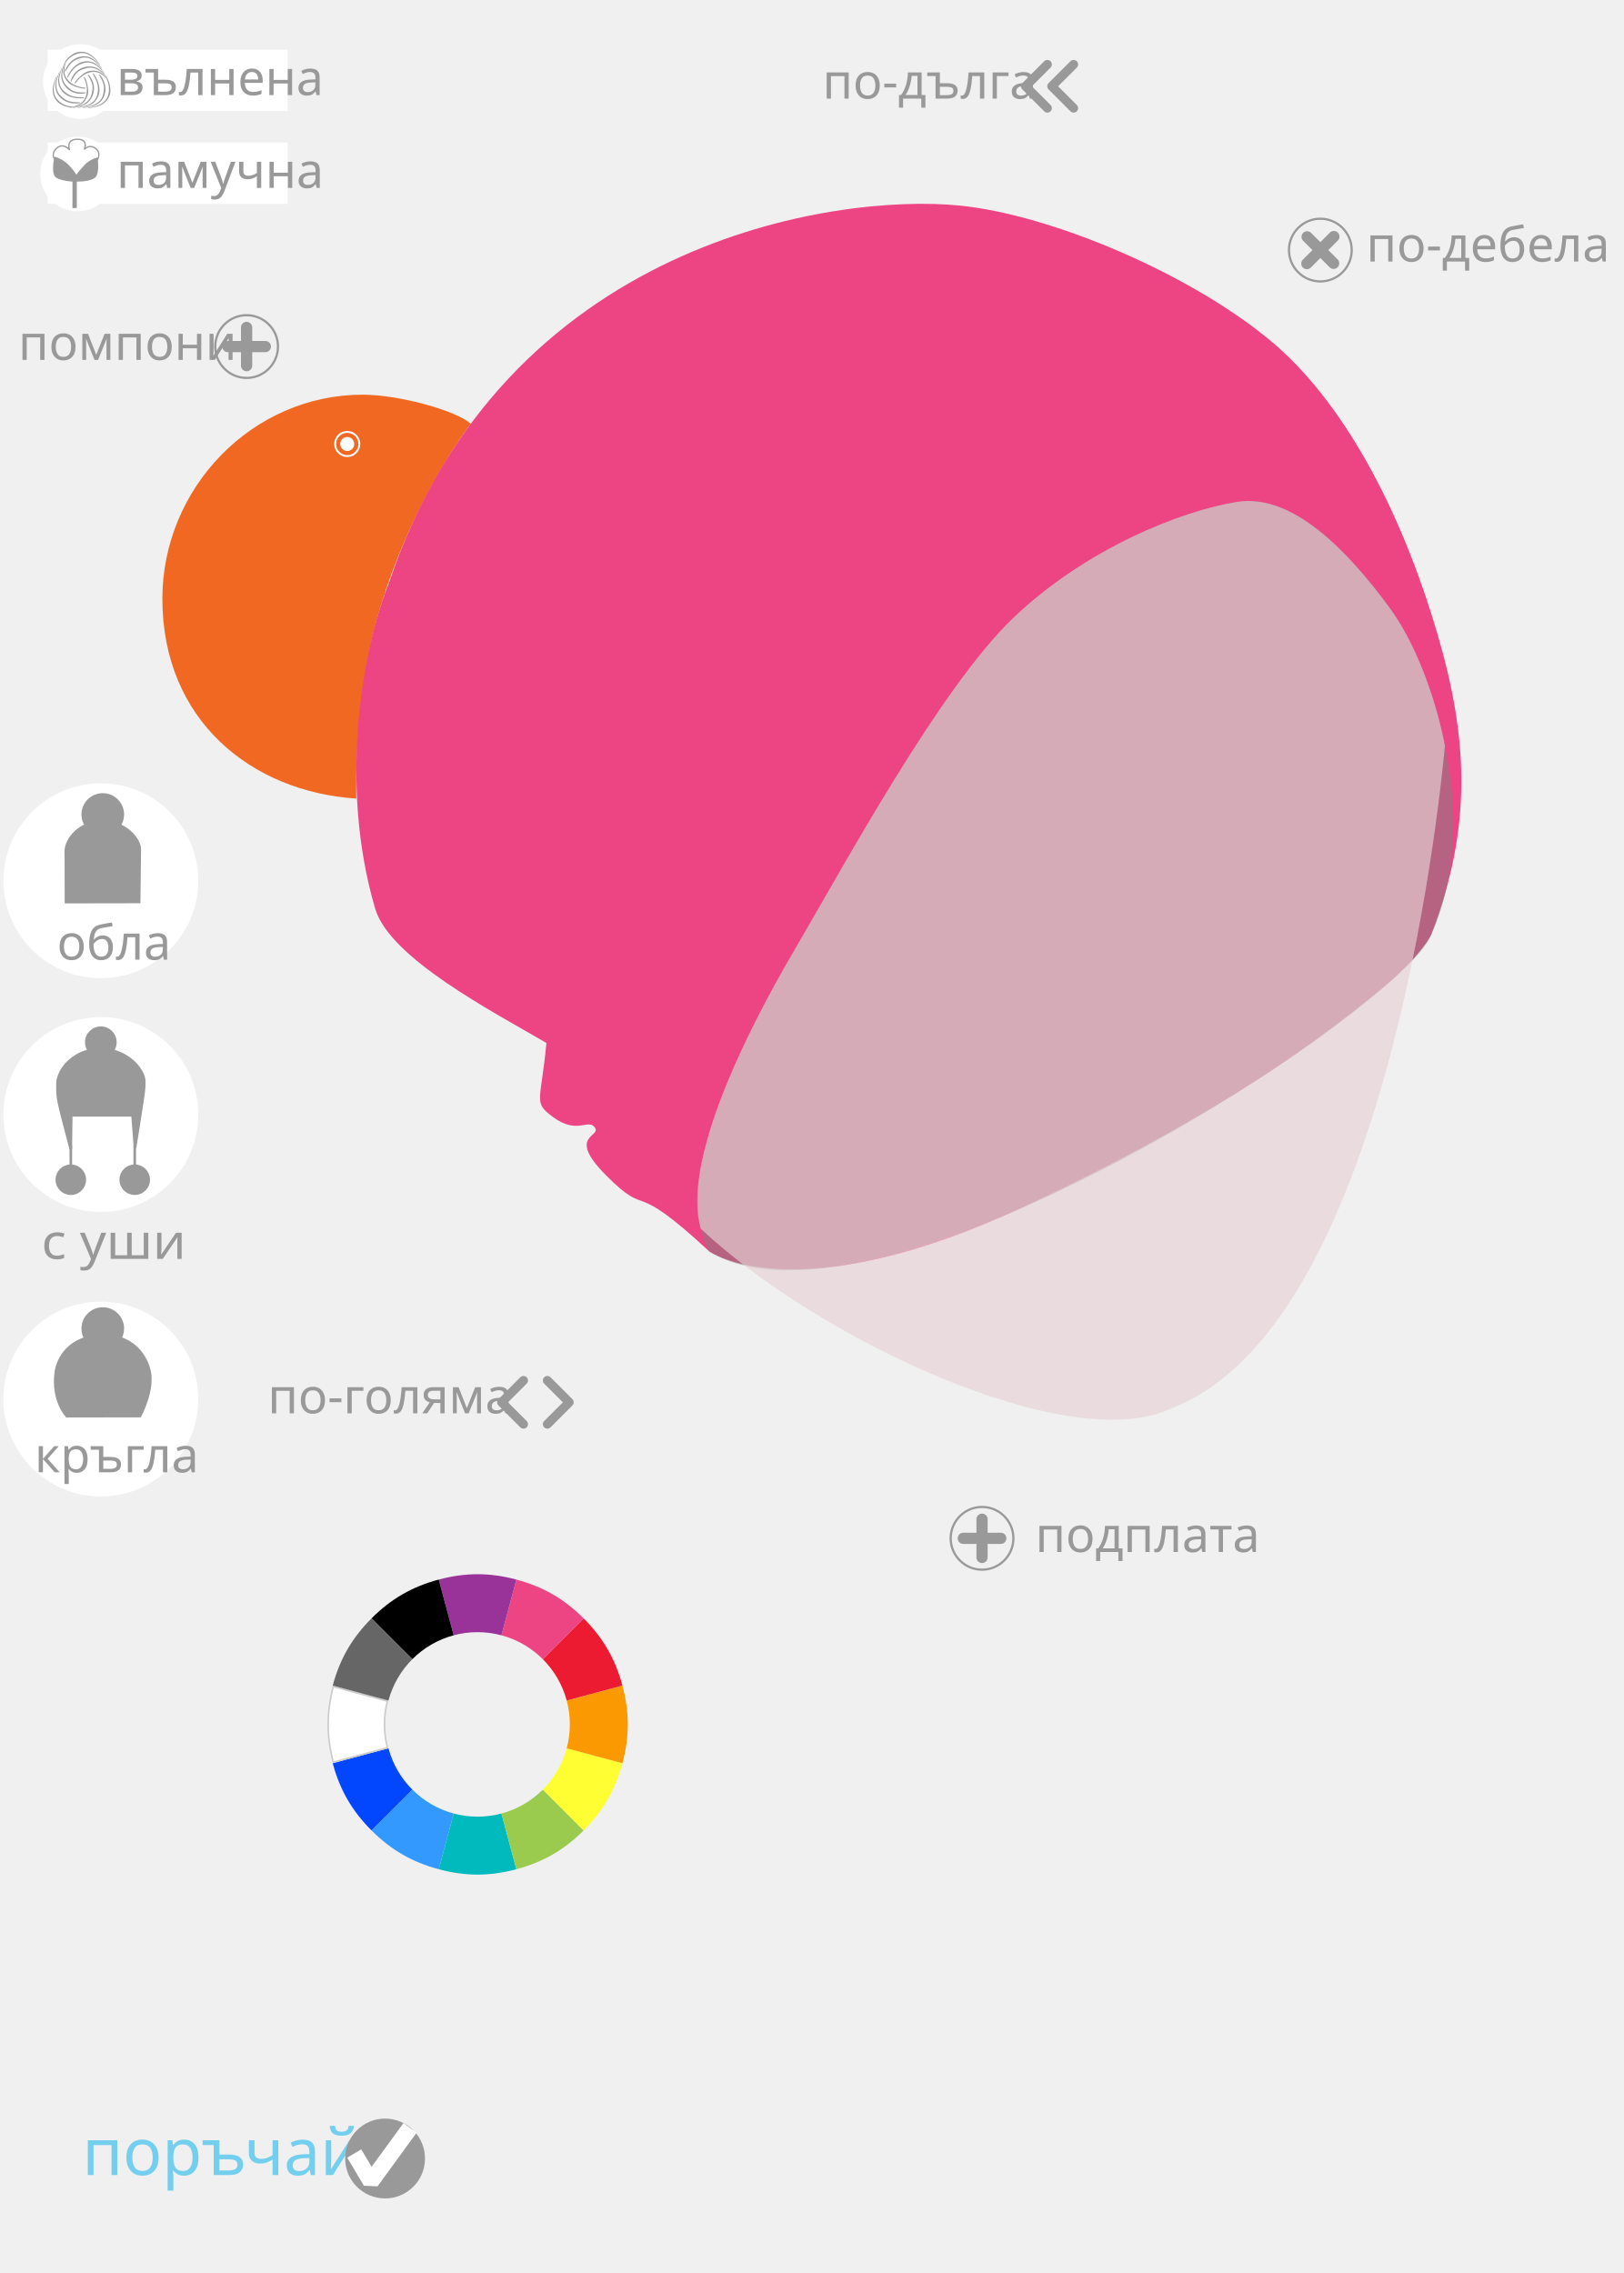
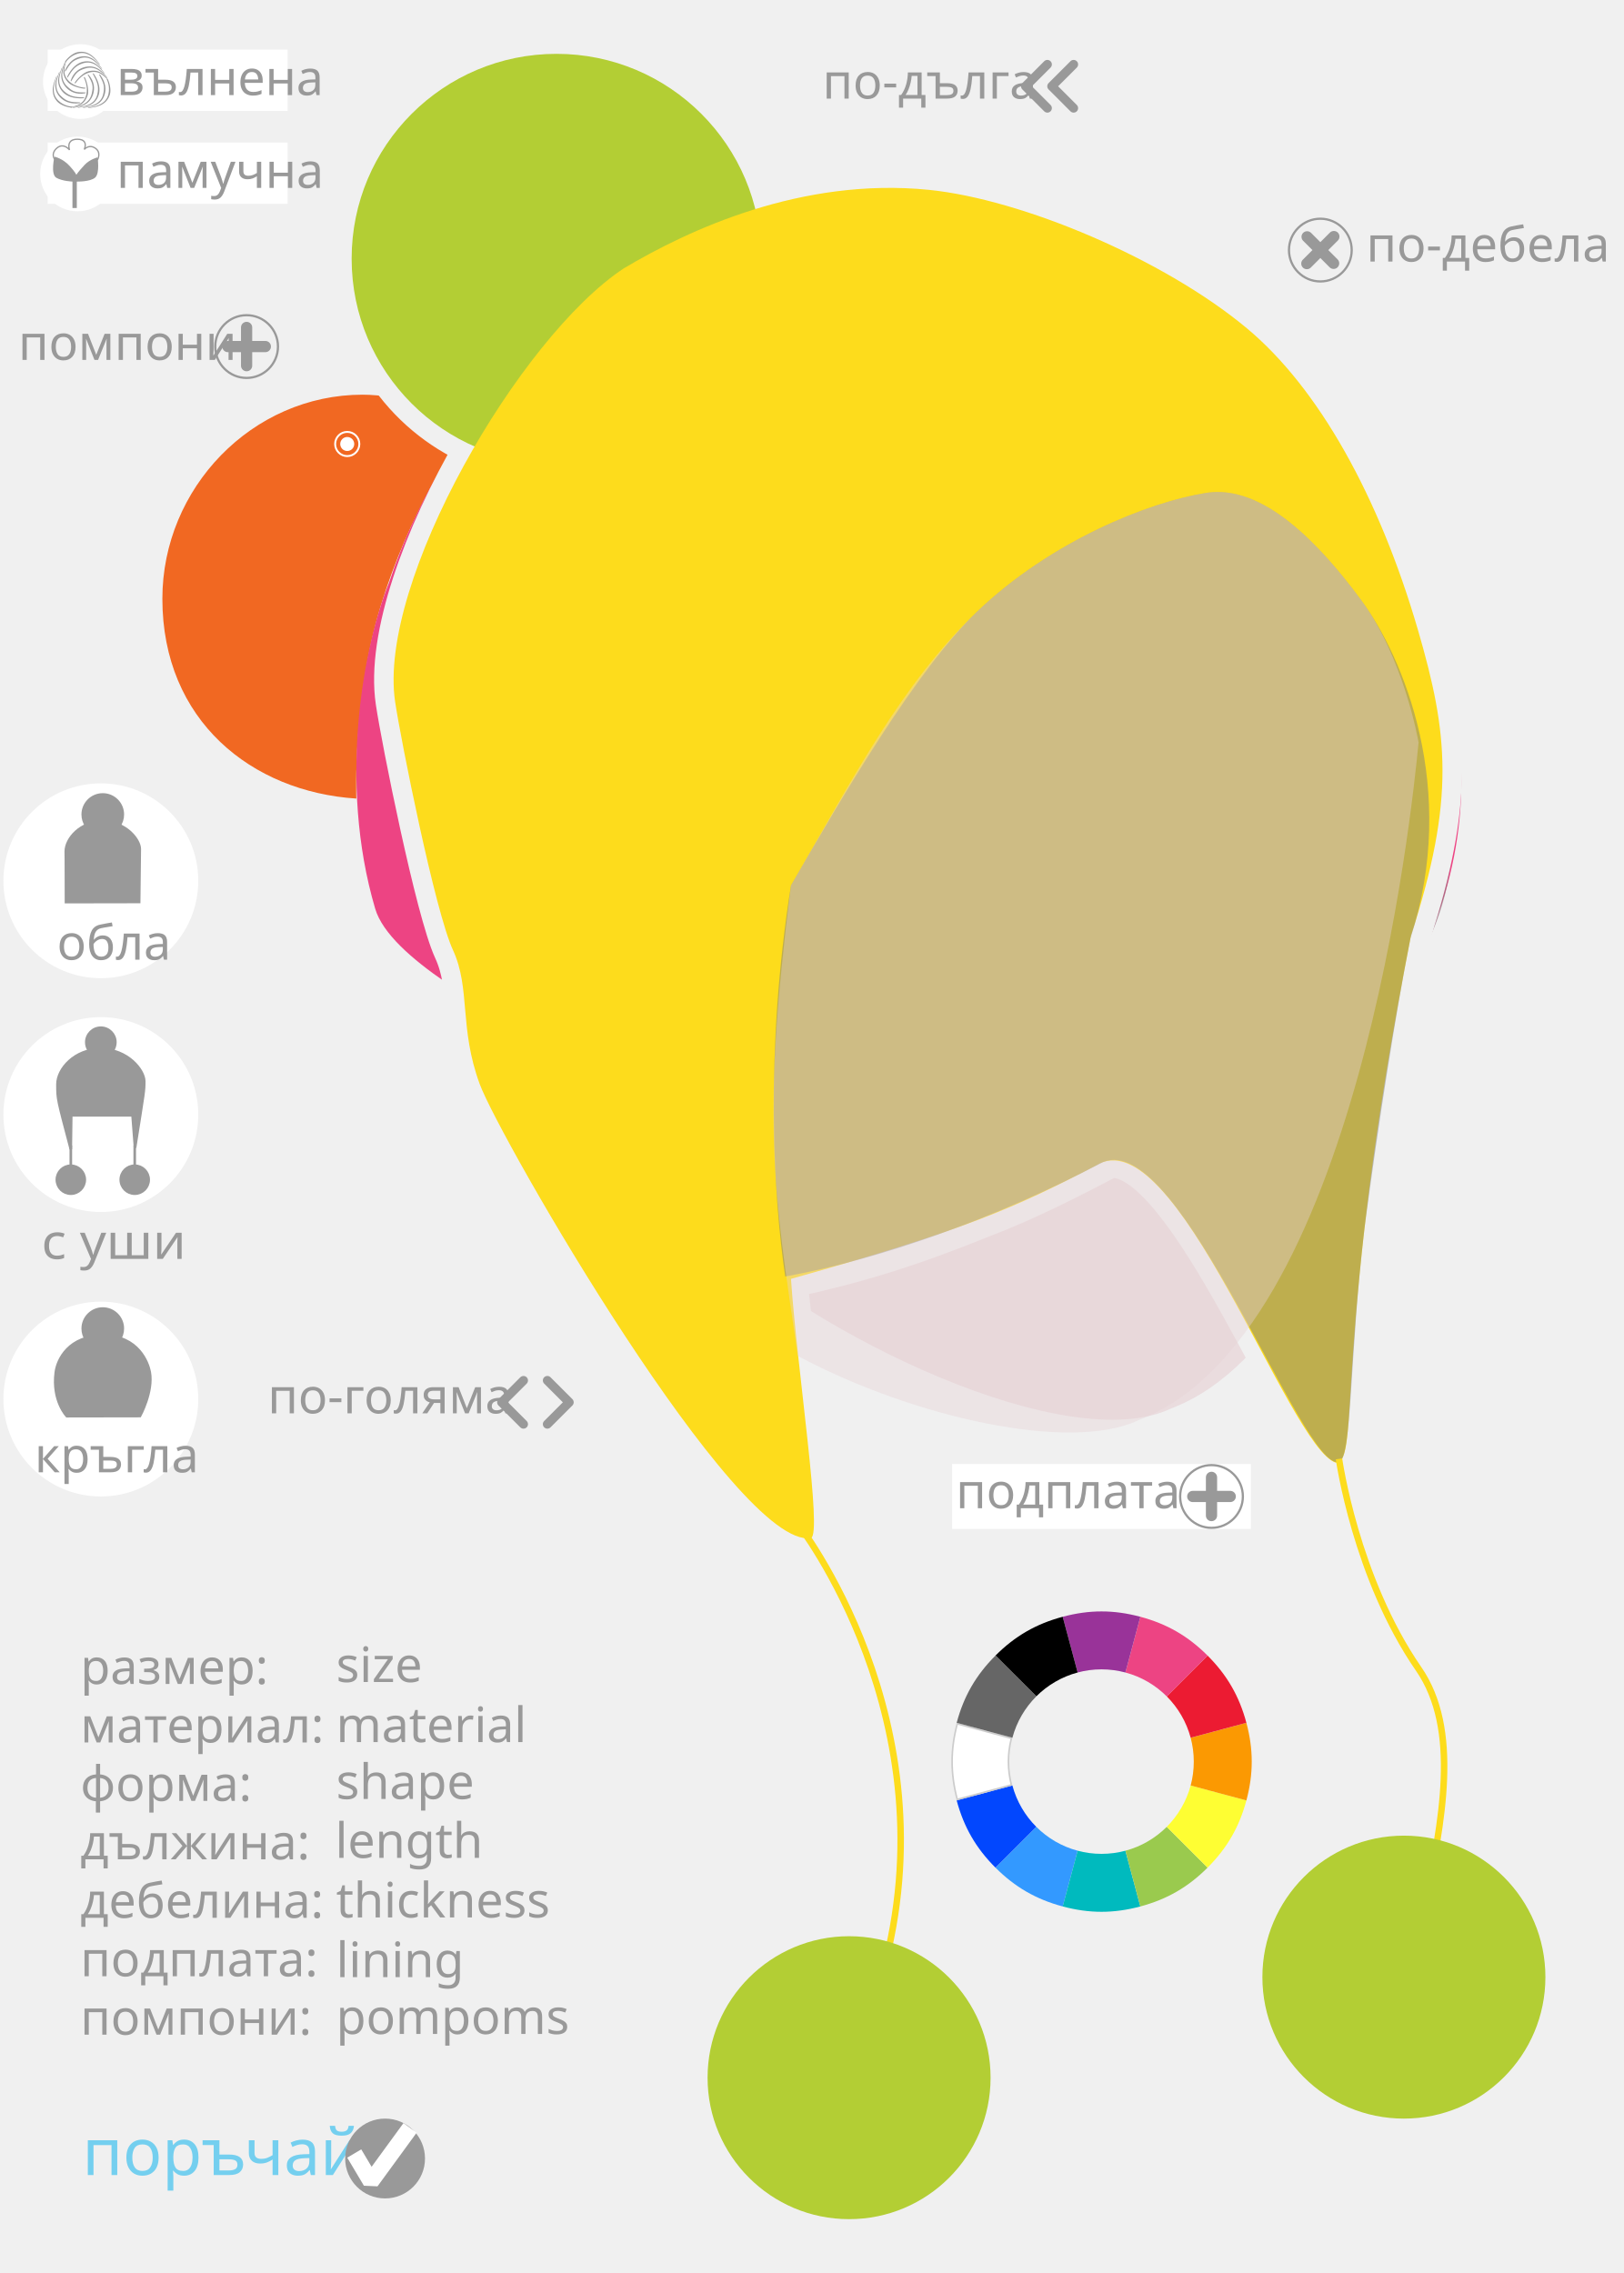
<svg xmlns="http://www.w3.org/2000/svg" version="1.1" id="hat-painter" x="0px" y="0px" width="500px" height="700px" viewBox="0 0 500 700" enable-background="new 0 0 500 700" xml:space="preserve">
  <g id="layer-hats">
    <g id="hat-svg-oval">
      <path id="svg-oval-thickness" fill="none" stroke="#F0F0F0" stroke-width="12" stroke-miterlimit="10" enable-background="new    " d="    M109.735,245.931c0.557,11.107,2.476,22.647,5.798,33.909c4.493,15.235,36.048,31.616,52.729,41.352    c-1.706,18.284-4.204,18.216,1.999,22.79c7.368,5.434,10.621,0.648,12.722,3.016c2.898,3.266-9.07,2.248,3.704,15.021    c13.849,13.852,6.573,0.022,31.723,23.377c0,0,3.191,2.276,10.261,3.902c34.165,7.868,81.871-14.992,110.165-28.465    c36.071-17.644,67.666-39.667,96.168-65.36c4.403-4.833,5.715-7.638,5.715-7.638c12.834-33.431,11.223-60.682,2.078-92.071    c-11.646-39.995-29.828-72.718-51.492-90.78c-25.063-20.889-67.698-38.859-95.764-41.678    c-32.263-3.238-105.486,1.183-150.28,66.792c-0.036-0.033-0.355,0.348-0.393,0.315c-4.522-3.968-21.905-8.868-33.192-8.868    c-34.063,0-61.674,28.778-61.674,62.84C50,221.96,77.556,243.852,109.735,245.931z" />
      <path fill="#F16822" d="M109.735,245.931C77.556,243.852,50,221.96,50,184.387c0-34.062,27.611-62.84,61.674-62.84    c11.381,0,28.961,4.982,33.303,8.967c-5.191,6.803-19.033,27.617-27.767,56.155C108.568,214.908,109.735,245.931,109.735,245.931z    " />
      <path fill="#ED4483" d="M218.408,385.396c-25.149-23.354-17.874-9.525-31.723-23.377c-12.774-12.773-0.806-11.755-3.704-15.021    c-2.101-2.368-5.354,2.418-12.722-3.016c-6.203-4.574-3.705-4.506-1.999-22.79c-16.681-9.736-48.235-26.117-52.729-41.352    c-11.592-39.289-3.494-81.361,4.232-100.303c35.338-105.292,137.36-120.085,175.774-116.23    c28.065,2.819,70.7,20.789,95.764,41.678c21.664,18.062,39.846,50.785,51.492,90.78c9.145,31.389,10.756,58.64-2.078,92.071    c0,0-3.142,6.739-16.109,17.343c-16.746,13.685-46.375,36.873-108.813,66.219C245.249,404.555,218.408,385.396,218.408,385.396z" />
      <path opacity="0.5" fill="#808080" enable-background="new    " d="M218.408,385.396c-12.059-20.414,10.779-66.472,26.048-92.521    c15.271-26.047,44.911-80.84,67.365-102.397c22.457-21.558,52.099-33.234,69.162-35.93c17.066-2.694,34.135,15.271,46.711,32.337    c12.574,17.065,29.438,64.478,13.021,100.947C432.74,310.008,270.096,417.102,218.408,385.396z" />
      <path opacity="0.66" fill="#E6D1D5" enable-background="new    " d="M360.639,433.746    c-31.717,15.103-109.229-21.805-144.861-55.359c-5.843-20.373,13.413-59.46,28.682-85.509    c15.271-26.047,44.911-80.84,67.365-102.397c22.457-21.558,52.099-33.234,69.162-35.93c17.066-2.694,34.135,15.271,46.711,32.337    c12.574,17.065,17.066,41.674,17.24,42.843C442.936,250.679,426.334,408.83,360.639,433.746z" />
    </g>
-     <g id="hat-svg-ears" display="none">
-       <path id="svg-ears-thickness" display="inline" fill="none" stroke="#F0F0F0" stroke-width="12" stroke-miterlimit="10" d="    M413.906,458.168c0,0,2.483,15.428,9.344,31.77c3.537,8.427,8.625,17.063,13.438,24.625c4.805,7.55,5.431,11.95,6.875,18.813    c1.5,7.125,0,27.5-1.563,33c-3.5-0.75-6.188-1.064-9.696-1.064c-24.064,0-43.575,19.512-43.575,43.574    c0,24.064,19.511,43.566,43.575,43.566c24.06,0,43.573-19.502,43.573-43.566c0-20.512-14.18-37.704-33.266-42.336    c3.196-19.882,3.709-38.858-5.787-52.607c-13.502-19.555-19.963-43.198-22.715-55.773c-0.849-3.876-1.448-6.701-1.66-8.027    c-0.044,0.019-0.085,0.053-0.131,0.063c-0.005,0.002-0.011,0.001-0.016,0.003c-0.275,0.155-0.576,0.243-0.91,0.258    c-11.226-3.298-45.893-96.631-69.893-93.631c-12.667,6.666-25.963,13.382-39.102,18.365c-22.128,8.942-38.231,13.968-59.834,18.65    c2.854,26.36,9.851,78.915,7.158,79.813c-0.28,0.047-0.574,0.058-0.869,0.065c9.905,14.803,37.983,63.568,25.217,124.414    c17.909,5.408,30.956,22.029,30.956,41.709c0,24.063-19.51,43.566-43.57,43.566c-24.065,0-43.572-19.504-43.572-43.566    c0-24.065,19.507-43.569,43.572-43.569c2.833,0,7.668,0.343,12.355,1.78c4.063-23,3.918-46.428-0.892-66.138    c-3.813-15.625-10.737-36.816-24.754-58.179c-1.076-0.168-1.25-0.204-1.792-0.347c-25.845-7.075-92.806-123.667-98.641-139.506    c-6.431-17.453-2.756-29.397-8.268-41.342c-5.512-11.946-16.047-64.641-17.798-76.452c-2.951-19.885,8.382-50.902,24.485-78.608    c-22.289-9.732-37.873-31.956-37.873-57.828c0-34.839,28.245-63.081,63.089-63.081c29.571,0,54.383,20.356,61.208,47.82    c15.904-4.91,34.132-7.875,53.422-5.939c28.703,2.883,72.314,21.262,97.943,42.628c22.162,18.474,40.752,51.942,52.671,92.851    c9.008,30.937,11.371,50.565-0.705,89.659c-0.489,1.783-1.008,3.573-1.593,5.374c-0.02,0.1-0.04,0.204-0.06,0.303    c-0.274,1.406-0.547,2.808-0.813,4.191c-4.324,22.687-9.306,54.776-13.249,84.593c-0.031,0.26-0.06,0.517-0.09,0.775    c-0.412,3.61-0.785,7.059-1.121,10.352c-2.171,21.967-2.795,40.634-3.945,51.343c-0.362,3.934-0.799,6.581-1.508,8.146    c-0.309,0.782-0.657,1.271-1.054,1.448L413.906,458.168" />
-       <g display="inline">
+     <g id="hat-svg-ears">
+       <path id="svg-ears-thickness" fill="none" stroke="#F0F0F0" stroke-width="12" stroke-miterlimit="10" d="M413.906,458.168    c0,0,2.483,15.428,9.344,31.77c3.537,8.427,8.625,17.063,13.438,24.625c4.805,7.55,5.431,11.95,6.875,18.813    c1.5,7.125,0,27.5-1.563,33c-3.5-0.75-6.188-1.064-9.696-1.064c-24.064,0-43.575,19.512-43.575,43.574    c0,24.064,19.511,43.566,43.575,43.566c24.06,0,43.573-19.502,43.573-43.566c0-20.512-14.18-37.704-33.266-42.336    c3.196-19.882,3.709-38.858-5.787-52.607c-13.502-19.555-19.963-43.198-22.715-55.773c-0.849-3.876-1.448-6.701-1.66-8.027    c-0.044,0.019-0.085,0.053-0.131,0.063c-0.005,0.002-0.011,0.001-0.016,0.003c-0.275,0.155-0.576,0.243-0.91,0.258    c-11.226-3.298-45.893-96.631-69.893-93.631c-12.667,6.666-25.963,13.382-39.102,18.365c-22.128,8.942-38.231,13.968-59.834,18.65    c2.854,26.36,9.851,78.915,7.158,79.813c-0.28,0.047-0.574,0.058-0.869,0.065c9.905,14.803,37.983,63.568,25.217,124.414    c17.909,5.408,30.956,22.029,30.956,41.709c0,24.063-19.51,43.566-43.57,43.566c-24.065,0-43.572-19.504-43.572-43.566    c0-24.065,19.507-43.569,43.572-43.569c2.833,0,7.668,0.343,12.355,1.78c4.063-23,3.918-46.428-0.892-66.138    c-3.813-15.625-10.737-36.816-24.754-58.179c-1.076-0.168-1.25-0.204-1.792-0.347c-25.845-7.075-92.806-123.667-98.641-139.506    c-6.431-17.453-2.756-29.397-8.268-41.342c-5.512-11.946-16.047-64.641-17.798-76.452c-2.951-19.885,8.382-50.902,24.485-78.608    c-22.289-9.732-37.873-31.956-37.873-57.828c0-34.839,28.245-63.081,63.089-63.081c29.571,0,54.383,20.356,61.208,47.82    c15.904-4.91,34.132-7.875,53.422-5.939c28.703,2.883,72.314,21.262,97.943,42.628c22.162,18.474,40.752,51.942,52.671,92.851    c9.008,30.937,11.371,50.565-0.705,89.659c-0.489,1.783-1.008,3.573-1.593,5.374c-0.02,0.1-0.04,0.204-0.06,0.303    c-0.274,1.406-0.547,2.808-0.813,4.191c-4.324,22.687-9.306,54.776-13.249,84.593c-0.031,0.26-0.06,0.517-0.09,0.775    c-0.412,3.61-0.785,7.059-1.121,10.352c-2.171,21.967-2.795,40.634-3.945,51.343c-0.362,3.934-0.799,6.581-1.508,8.146    c-0.309,0.782-0.657,1.271-1.054,1.448L413.906,458.168" />
+       <g>
        <path fill="#B3CE34" d="M234.448,79.663c0,34.838-28.242,63.083-63.078,63.083c-34.844,0-63.089-28.245-63.089-63.083     c0-34.839,28.245-63.081,63.089-63.081C206.203,16.582,234.448,44.824,234.448,79.663z" />
        <path fill="#FDDC1C" d="M434.484,288.111c13.678-42.145,11.479-62.063,2.131-94.169c-11.919-40.909-30.509-74.377-52.671-92.851     C358.315,79.725,314.703,61.346,286,58.463c-39.292-3.943-74.204,12.427-93.964,24.212     c-32.121,21.247-75.846,96.515-70.368,133.424c1.751,11.811,12.286,64.506,17.798,76.452c5.512,11.945,1.837,23.889,8.268,41.342     c6.108,16.58,79.194,143.563,101.989,139.77c3.563-1.189-4.183-51.156-6.158-79.813c53.92-15.158,69.161-21.969,93.908-34.922     c24.635-15.301,59.292,86.97,73.92,91.537C419.159,450.127,410.055,412.748,434.484,288.111z" />
        <path opacity="0.5" fill="#808080" enable-background="new    " d="M420.196,378.063c-4.698,39.312-3.831,71.224-7.877,72.142     c-10.939,3.565-48.742-102.467-72.661-92.313c-33.874,17.75-68.978,29.986-97.87,35.23c-3.617-24.639-6.343-69.391,1.776-120.439     c16.484-28.678,38.771-66.534,57.113-84.143c22.969-22.049,53.284-33.994,70.737-36.75c17.454-2.755,34.913,15.62,47.774,33.074     c12.859,17.457,30.099,58.002,15.128,104.112C429.803,311.781,424.407,346.219,420.196,378.063z" />
        <path opacity="0.4" fill="#E6D1D5" enable-background="new    " d="M350.606,437.35c-20.91,9.961-69.122-0.676-104.938-19.76     c-7.598-51.877-11.217-72.236-2.104-144.91c19.243-33.307,34.146-62.096,57.113-84.143c22.969-22.049,53.284-33.994,70.736-36.75     c17.455-2.755,34.914,15.62,47.775,33.074c12.859,17.457,17.457,42.625,17.633,43.824     C434.778,250.107,417.797,411.863,350.606,437.35z" />
        <path fill="none" stroke="#FDDC1C" stroke-width="2" d="M245.56,469.086c0,0,47.771,60.689,26.19,138.643" />
        <path fill="none" stroke="#FDDC1C" stroke-width="2" d="M412.319,449.283c0,0,5.107,36.563,24.506,64.658     c12.876,18.643,7.357,46.896,1.686,73.987" />
        <path fill="#B3CE34" d="M475.877,608.885c0,24.064-19.514,43.566-43.573,43.566c-24.064,0-43.575-19.502-43.575-43.566     c0-24.063,19.511-43.574,43.575-43.574C456.365,565.311,475.877,584.82,475.877,608.885z" />
        <path fill="#B3CE34" d="M305.028,639.852c0,24.063-19.51,43.566-43.57,43.566c-24.065,0-43.572-19.504-43.572-43.566     c0-24.065,19.507-43.569,43.572-43.569C285.518,596.279,305.028,615.783,305.028,639.852z" />
      </g>
    </g>
    <g id="hat-svg-round" display="none">
      <path id="svg-round-thickness" display="inline" opacity="0.6" fill="none" stroke="#F0F0F0" stroke-width="12" stroke-miterlimit="10" enable-background="new    " d="    M443.345,198.725C421.859,92.613,325.759,67.717,298.481,64.978c-31-3.113-65.123,3.801-86.566,12.647    c-9.477-20.624-30.3-34.952-54.483-34.952c-33.106,0-59.944,26.838-59.944,59.944c0,24.361,14.541,45.313,35.41,54.69    c-20.45,39.31-19.624,77.362-18.106,111.845c1.862,42.389,36.525,67.513,105.876,118.035c0,0,3.101,2.213,9.972,3.793    c31.862,7.853,79.699-15.385,107.196-28.48c30.701-16.094,65-35.333,93.348-62.72c4.267-4.685,5.55-7.412,5.549-7.412    C449.203,259.875,449.651,229.87,443.345,198.725z" />
      <circle display="inline" fill="#B5CF05" cx="157.431" cy="102.618" r="59.944" />
      <path display="inline" fill="#0A8FE8" d="M421.074,309.218c-16.273,13.307-45.072,35.843-105.762,64.367    c-68.56,32.226-94.646,13.603-94.646,13.603c-69.351-50.521-104.014-75.646-105.876-118.035    c-2.46-55.882-3.13-121.137,85.686-185.931c18.781-11.2,60.667-21.993,98.005-18.244c27.278,2.739,123.378,27.635,144.864,133.747    c6.306,31.145,5.858,61.15-6.614,93.643C436.732,292.368,433.682,298.916,421.074,309.218z" />
      <path display="inline" opacity="0.5" fill="#808080" enable-background="new    " d="M220.666,387.188    c-11.72-19.84,10.479-64.604,25.315-89.917c14.843-25.318,43.649-78.573,65.479-99.525c21.822-20.951,50.632-32.3,67.22-34.918    c16.588-2.619,33.175,14.839,45.396,31.426c12.226,16.587,28.61,62.67,12.655,98.117    C428.981,313.914,270.904,418.004,220.666,387.188z" />
      <path display="inline" opacity="0.4" fill="#E5D1D6" enable-background="new    " d="M358.902,434.184    c-30.824,14.68-106.164-21.195-140.792-53.809c-5.68-19.801,13.036-57.792,27.875-83.106    c14.843-25.318,43.649-78.573,65.479-99.525c21.822-20.951,50.632-32.3,67.22-34.918c16.588-2.619,33.175,14.839,45.396,31.426    c12.226,16.587,16.588,40.507,16.76,41.645C438.89,256.253,422.754,409.964,358.902,434.184z" />
    </g>
+   </g>
+   <g id="layer-result">
+     <text transform="matrix(1 0 0 1 24.7454 518.6055)" enable-background="new    ">
+       <tspan x="0" y="0" fill="#999999" font-family="'HelenBg-Light'" font-size="15">размер:</tspan>
+       <tspan x="0" y="18" fill="#999999" font-family="'HelenBg-Light'" font-size="15">материал:</tspan>
+       <tspan x="0" y="36" fill="#999999" font-family="'HelenBg-Light'" font-size="15">форма:</tspan>
+       <tspan x="0" y="54" fill="#999999" font-family="'HelenBg-Light'" font-size="15">дължина:</tspan>
+       <tspan x="0" y="72" fill="#999999" font-family="'HelenBg-Light'" font-size="15">дебелина:</tspan>
+       <tspan x="0" y="90" fill="#999999" font-family="'HelenBg-Light'" font-size="15">подплата:</tspan>
+       <tspan x="0" y="108" fill="#999999" font-family="'HelenBg-Light'" font-size="15">помпони:</tspan>
+     </text>
+     <text id="result-size" transform="matrix(1 0 0 1 103.5002 518)" fill="#999999" font-family="'HelenBg-Light'" font-size="15">size</text>
+     <text id="result-material" transform="matrix(1 0 0 1 103.5002 536.5)" fill="#999999" font-family="'HelenBg-Light'" font-size="15">material</text>
+     <text id="result-shape" transform="matrix(1 0 0 1 103.5002 554)" fill="#999999" font-family="'HelenBg-Light'" font-size="15">shape</text>
+     <text id="result-length" transform="matrix(1 0 0 1 103.2014 572.1426)" fill="#999999" font-family="'HelenBg-Light'" font-size="15">length</text>
+     <text id="result-thickness" transform="matrix(1 0 0 1 103.5002 590.5)" fill="#999999" font-family="'HelenBg-Light'" font-size="15">thickness</text>
+     <text id="result-lining" transform="matrix(1 0 0 1 103.5002 608.8809)" fill="#999999" font-family="'HelenBg-Light'" font-size="15">lining</text>
+     <text id="result-pompoms" transform="matrix(1 0 0 1 103.5002 626.3809)" fill="#999999" font-family="'HelenBg-Light'" font-size="15">pompoms</text>
  </g>
  <g id="layer-controls">
    <g id="select-shape">
      <g id="option-oval">
        <circle fill="#FFFFFF" cx="31.051" cy="271.25" r="30" />
        <text transform="matrix(1 0 0 1 17.5198 295.5527)" fill="#999999" font-family="'HelenBg-Light'" font-size="15">обла</text>
        <g>
          <path fill="#999999" stroke="#999999" stroke-width="0.8" d="M26.482,254.205c-0.633-0.969-1.002-2.127-1.002-3.371      c0-3.407,2.765-6.167,6.166-6.167c3.406,0,6.168,2.76,6.168,6.167c0,1.375-0.446,2.645-1.209,3.67" />
          <path fill="#999999" stroke="#999999" stroke-width="0.8" d="M20.322,277.814c0-16.805-0.061-11.811-0.061-15.586      c0-3.959,4.479-9.189,11.339-9.189c7.098,0,11.436,5.535,11.436,8.396c0,2.262-0.191,16.338-0.191,16.338L20.322,277.814z" />
        </g>
      </g>
      <g id="option-ears">
        <circle fill="#FFFFFF" cx="31.051" cy="343.246" r="30" />
        <text transform="matrix(1.0637 0 0 1 12.7659 387.6855)" fill="#999999" font-family="'HelenBg-Light'" font-size="15">с уши</text>
        <g>
          <path fill="#999999" stroke="#999999" stroke-width="0.8" d="M27.302,323.42c-0.46-0.705-0.729-1.543-0.729-2.447      c0-2.473,2.005-4.477,4.478-4.477s4.474,2.004,4.474,4.477c0,0.998-0.321,1.918-0.877,2.662" />
          <path fill="#999999" stroke="#999999" stroke-width="0.8" d="M40.813,343.469H21.937l-0.14,10.434      c-4.11-15.604-4.104-15.227-4.104-20.003c0-4.645,5.254-10.781,13.307-10.781c8.328,0,13.412,6.494,13.412,9.852      c0,3.121-0.025,2.813-2.83,20.521L40.813,343.469z" />
          <path fill="#999999" stroke="#999999" stroke-width="0.8" d="M45.787,363.307c0,2.377-1.929,4.303-4.304,4.303      c-2.377,0-4.301-1.926-4.301-4.303c0-2.373,1.924-4.299,4.301-4.299S45.787,360.934,45.787,363.307z" />
          <line fill="none" stroke="#999999" stroke-width="0.8" x1="41.487" y1="352.748" x2="41.487" y2="359.008" />
          <path fill="#999999" stroke="#999999" stroke-width="0.8" d="M26.11,363.307c0,2.377-1.927,4.303-4.304,4.303      c-2.374,0-4.301-1.926-4.301-4.303c0-2.373,1.927-4.299,4.301-4.299C24.183,359.008,26.11,360.934,26.11,363.307z" />
          <line fill="none" stroke="#999999" stroke-width="0.8" x1="21.806" y1="352.748" x2="21.806" y2="359.008" />
        </g>
      </g>
      <g id="option-round">
        <circle fill="#FFFFFF" cx="31.051" cy="430.857" r="30" />
        <text transform="matrix(1 0 0 1 10.6375 453.4141)" fill="#999999" font-family="'HelenBg-Light'" font-size="15">кръгла</text>
        <g>
          <path fill="#999999" stroke="#999999" stroke-width="0.8" d="M26.482,412.521c-0.633-0.972-1.002-2.127-1.002-3.371      c0-3.406,2.765-6.166,6.166-6.166c3.407,0,6.168,2.76,6.168,6.166c0,1.375-0.446,2.645-1.209,3.67" />
          <path fill="#999999" stroke="#999999" stroke-width="0.8" d="M20.585,436.131c0,0-4.552-4.682-3.396-13.535      c0.515-3.924,3.979-11.242,14.675-11.242c10.733,0,13.729,8.381,14.241,11.195c1.109,6.078-3,13.541-3,13.541L20.585,436.131z" />
        </g>
      </g>
    </g>
    <g id="select-size">
      <text transform="matrix(1 0 0 1 82.4485 435.2461)" fill="#999999" font-family="'HelenBg-Light'" font-size="15">по-голяма</text>
      <path fill="#999999" d="M168.548,439.972c-0.354,0-0.708-0.136-0.979-0.402c-0.541-0.541-0.541-1.416,0-1.957l5.752-5.752    l-5.753-5.757c-0.54-0.541-0.54-1.417,0-1.957c0.54-0.536,1.416-0.536,1.957,0l6.73,6.732c0.54,0.541,0.54,1.417,0,1.957    l-6.73,6.73C169.256,439.836,168.902,439.972,168.548,439.972z" />
      <path fill="#999999" d="M161.2,439.972c-0.354,0-0.708-0.136-0.979-0.402l-6.729-6.73c-0.541-0.54-0.541-1.416,0-1.957    l6.729-6.729c0.541-0.539,1.417-0.539,1.957,0c0.541,0.539,0.541,1.416,0,1.957l-5.753,5.754l5.752,5.752    c0.541,0.541,0.541,1.416,0,1.957C161.908,439.836,161.554,439.972,161.2,439.972z" />
    </g>
    <g id="select-material">
      <g id="option-wool">
        <rect x="14.667" y="15.296" fill="#FFFFFF" width="73.912" height="18.871" />
        <circle fill="#FFFFFF" cx="24.745" cy="25.123" r="11.502" />
        <text transform="matrix(1 0 0 1 35.8958 29.2871)" fill="#999999" font-family="'HelenBg-Light'" font-size="15">вълнена</text>
        <g>
          <path fill="#999999" d="M20.119,19.35c-0.06-0.166-0.087-0.262-0.105-0.342c0.459-0.846,2.199-2.566,3.779-2.928      c3.66-0.839,5.709,2.141,6.867,3.588c0.069,0.244,0.064,0.227,0.08,0.283c-1.166-1.355-3.48-4.436-6.826-3.427      C21.529,17.243,20.431,18.944,20.119,19.35z" />
          <path fill="#999999" d="M20.062,22.104c-0.057-0.166-0.087-0.26-0.104-0.34c1.293-2.912,3.1-3.936,4.68-4.298      c3.662-0.837,5.553,2.121,6.712,3.567c0.013,0.045,0.085,0.255,0.097,0.312c-1.166-1.354-3.342-4.441-6.688-3.435      C22.371,18.629,21.695,19.411,20.062,22.104z" />
          <path fill="#999999" d="M20.779,23.958c-0.057-0.164-0.087-0.261-0.104-0.341c1.418-2.919,3.271-4.235,4.852-4.597      c3.662-0.838,5.414,1.943,6.573,3.39c0.013,0.044,0.085,0.255,0.097,0.312c-1.166-1.357-3.198-4.265-6.549-3.258      C23.261,20.182,22.316,21.413,20.779,23.958z" />
          <path fill="#999999" d="M21.869,25.123c-0.062-0.167-0.091-0.261-0.107-0.341c0.942-2.703,2.863-3.803,4.443-4.165      c3.662-0.839,5.597,1.759,6.756,3.206c0.013,0.043,0.084,0.254,0.098,0.311c-1.168-1.357-3.385-4.08-6.729-3.072      C23.941,21.78,23.388,22.415,21.869,25.123z" />
          <path fill="#999999" d="M23.13,25.78c-0.061-0.166-0.087-0.262-0.106-0.342c0.459-0.846,2.638-3.142,4.215-3.503      c3.662-0.839,4.884,1.442,5.938,2.403c0.012,0.043,0.084,0.254,0.098,0.311c-1.465-1.369-2.854-3.152-5.911-2.27      C24.967,23.07,23.44,25.374,23.13,25.78z" />
          <path fill="#999999" d="M22.331,32.865c-0.115,0.133-0.186,0.207-0.242,0.264c-0.962,0.025-3.323-0.622-4.427-1.81      c-2.56-2.752-1-6.015-0.326-7.742c0.176-0.184,0.164-0.171,0.207-0.211c-0.592,1.689-2.104,5.232,0.44,7.626      C19.802,32.699,21.824,32.799,22.331,32.865z" />
          <path fill="#999999" d="M24.745,31.537c-0.114,0.133-0.186,0.206-0.241,0.264c-3.168,0.337-4.958-0.716-6.063-1.904      c-2.557-2.751-0.938-5.869-0.266-7.596c0.032-0.032,0.177-0.2,0.22-0.24c-0.592,1.688-2.176,5.115,0.369,7.509      C20.581,31.276,21.595,31.469,24.745,31.537z" />
          <path fill="#999999" d="M25.992,29.99c-0.115,0.132-0.186,0.206-0.242,0.263c-3.238,0.23-5.308-0.717-6.408-1.904      c-2.557-2.752-1.023-5.66-0.35-7.387c0.028-0.033,0.178-0.201,0.221-0.24c-0.592,1.689-2.094,4.905,0.453,7.3      C21.48,29.727,23.019,29.932,25.992,29.99z" />
          <path fill="#999999" d="M26.457,28.465c-0.116,0.133-0.187,0.205-0.243,0.262c-2.813,0.535-4.729-0.577-5.828-1.766      c-2.558-2.751-1.275-5.726-0.603-7.452c0.028-0.033,0.179-0.201,0.221-0.241c-0.592,1.689-1.84,4.972,0.705,7.365      C22.523,28.342,23.35,28.502,26.457,28.465z" />
          <path fill="#999999" d="M26.394,27.043c-0.115,0.133-0.183,0.205-0.242,0.264c-0.962,0.024-4.039-0.712-5.143-1.9      c-2.557-2.751-1.19-4.947-0.887-6.341c0.029-0.032,0.179-0.2,0.222-0.24c-0.454,1.953-1.302,4.05,0.989,6.255      C23.129,26.807,25.886,26.977,26.394,27.043z" />
          <path fill="#999999" d="M32.829,24.329c0.173,0.033,0.271,0.055,0.35,0.078c0.503,0.82,1.124,3.188,0.647,4.738      c-1.105,3.59-4.71,3.873-6.543,4.152c-0.247-0.06-0.23-0.055-0.285-0.072c1.759-0.332,5.58-0.796,6.383-4.197      C33.951,26.602,33.025,24.799,32.829,24.329z" />
          <path fill="#999999" d="M30.472,22.902c0.172,0.033,0.271,0.055,0.348,0.078c1.876,2.575,1.859,4.65,1.386,6.2      c-1.105,3.59-4.613,3.748-6.445,4.029c-0.045-0.012-0.264-0.055-0.318-0.072c1.76-0.332,5.521-0.672,6.318-4.074      C32.328,26.638,31.99,25.663,30.472,22.902z" />
          <path fill="#999999" d="M28.508,22.595c0.174,0.033,0.27,0.056,0.35,0.078c1.819,2.688,2.031,4.952,1.558,6.502      c-1.104,3.591-4.392,3.717-6.226,3.997c-0.043-0.012-0.262-0.055-0.314-0.071c1.759-0.332,5.295-0.642,6.095-4.044      C30.538,26.633,29.944,25.199,28.508,22.595z" />
          <path fill="#999999" d="M26.956,22.957c0.173,0.033,0.27,0.055,0.349,0.077c1.868,2.168,1.863,4.381,1.385,5.932      c-1.104,3.59-4.318,3.967-6.151,4.248c-0.043-0.012-0.265-0.055-0.318-0.072c1.76-0.332,5.229-0.891,6.028-4.293      C28.814,26.423,28.541,25.626,26.956,22.957z" />
          <path fill="#999999" d="M25.756,23.72c0.173,0.033,0.271,0.056,0.349,0.078c0.504,0.82,1.403,3.853,0.93,5.403      c-1.105,3.59-3.689,3.506-5.052,3.938c-0.044-0.011-0.262-0.055-0.315-0.07c1.919-0.584,4.158-0.897,4.922-3.984      C27.183,26.666,25.952,24.192,25.756,23.72z" />
        </g>
      </g>
      <g id="option-cotton">
        <rect x="14.667" y="43.901" fill="#FFFFFF" width="73.912" height="18.871" />
        <circle fill="#FFFFFF" cx="23.875" cy="53.571" r="11.502" />
        <g>
          <path fill="#999999" d="M16.758,48.25c0,0-1.277,5.443,0.604,6.506c1.883,1.063,4.947,1.162,4.947,1.162v8.155h1.344v-8.155      c0,0,4.123,0.113,5.646-1.23c1.521-1.343,0.742-6.234,0.742-6.234s-2.379,0.605-3.974,2.307c-2.131,2.283-2.567,3.08-2.567,3.08      s-0.258-0.787-2.104-2.781C19.248,48.738,16.758,48.25,16.758,48.25z" />
          <path fill="#999999" d="M30.041,49.37c-0.034,0-0.068-0.008-0.103-0.027c-0.095-0.055-0.128-0.177-0.07-0.273      c0.048-0.083,1.147-2.049-0.643-3.269c-1.79-1.22-3.079,0.292-3.133,0.357l-0.334-0.214c0.006-0.013,0.604-1.278,0.085-2.106      c-0.317-0.504-0.999-0.76-2.025-0.76s-1.736,0.271-2.105,0.804c-0.611,0.881-0.124,2.213-0.118,2.226l-0.347,0.191      c-0.008-0.011-0.821-1.067-1.938-1.167c-0.604-0.056-1.192,0.182-1.76,0.702c-1.673,1.537-0.674,2.957-0.631,3.016      c0.063,0.089,0.045,0.214-0.044,0.279c-0.089,0.064-0.215,0.044-0.279-0.044c-0.013-0.018-1.249-1.771,0.684-3.546      c0.652-0.6,1.353-0.871,2.068-0.805c0.712,0.064,1.302,0.445,1.693,0.782c-0.077-0.535-0.071-1.267,0.341-1.862      c0.449-0.648,1.27-0.977,2.438-0.977c1.177,0,1.973,0.319,2.364,0.949c0.357,0.57,0.303,1.267,0.184,1.778      c0.638-0.428,1.753-0.845,3.088,0.066c2.099,1.431,0.771,3.776,0.76,3.799C30.177,49.334,30.11,49.37,30.041,49.37z" />
        </g>
        <text id="памучна" transform="matrix(1 0 0 1 35.8958 57.8633)" fill="#999999" font-family="'HelenBg-Light'" font-size="15">памучна</text>
      </g>
    </g>
    <g id="select-thickness">
      <text transform="matrix(1 0 0 1 420.7278 80.542)" fill="#999999" font-family="'HelenBg-Light'" font-size="15">по-дебела</text>
      <g>
        <path fill="#999999" d="M406.573,87.016c-5.512,0-10-4.487-10-10c0-5.513,4.488-10,10-10c5.515,0,10,4.487,10,10     C416.573,82.529,412.088,87.016,406.573,87.016z M406.573,67.697c-5.139,0-9.316,4.181-9.316,9.319     c0,5.138,4.181,9.319,9.316,9.319c5.141,0,9.319-4.181,9.319-9.319C415.895,71.878,411.715,67.697,406.573,67.697z" />
        <path fill="#999999" d="M409.023,77.016l2.938-2.938c0.675-0.675,0.675-1.771,0-2.446c-0.679-0.675-1.771-0.675-2.446,0     l-2.938,2.938l-2.854-2.857c-0.675-0.675-1.771-0.675-2.445,0c-0.676,0.675-0.676,1.771,0,2.446l2.857,2.857l-2.938,2.938     c-0.675,0.675-0.676,1.771-0.001,2.446c0.676,0.675,1.771,0.675,2.447,0l2.938-2.938l2.857,2.857     c0.676,0.676,1.771,0.676,2.446,0c0.675-0.675,0.675-1.771,0-2.446L409.023,77.016z" />
      </g>
    </g>
    <g id="select-length">
      <text transform="matrix(1 0 0 1 253.2815 30.3613)" fill="#999999" font-family="'HelenBg-Light'" font-size="15">по-дълга</text>
      <path fill="#999999" d="M330.6,34.682c-0.354,0-0.708-0.135-0.979-0.405l-6.729-6.731c-0.54-0.54-0.54-1.416,0-1.956l6.729-6.73    c0.541-0.541,1.416-0.541,1.957,0c0.54,0.54,0.54,1.416,0,1.956l-5.753,5.752l5.753,5.753c0.54,0.54,0.54,1.416,0,1.956    C331.308,34.547,330.95,34.682,330.6,34.682z" />
      <path fill="#999999" d="M322.52,34.682c-0.354,0-0.708-0.135-0.979-0.405l-6.729-6.731c-0.54-0.54-0.54-1.416,0-1.956l6.729-6.73    c0.541-0.541,1.416-0.541,1.957,0c0.54,0.54,0.54,1.416,0,1.956l-5.753,5.752l5.753,5.753c0.54,0.54,0.54,1.416,0,1.956    C323.228,34.547,322.87,34.682,322.52,34.682z" />
    </g>
    <g id="select-lining">
-       <text transform="matrix(1 0 0 1 318.7991 477.9531)" fill="#999999" font-family="'HelenBg-Light'" font-size="15">подплата</text>
-       <g>
-         <path fill="#999999" d="M302.399,483.745c-5.512,0-10-4.487-10-10s4.488-10,10-10s10,4.487,10,10     S307.907,483.745,302.399,483.745z M302.399,464.426c-5.139,0-9.316,4.184-9.316,9.319s4.181,9.319,9.316,9.319     s9.319-4.184,9.319-9.319S307.534,464.426,302.399,464.426z" />
-         <path fill="#999999" d="M308.169,472.016h-4.041v-4.152c0-0.955-0.774-1.729-1.729-1.729s-1.729,0.774-1.729,1.729v4.152h-4.041     c-0.955,0-1.729,0.774-1.729,1.729s0.774,1.729,1.729,1.729h4.041v4.155c0,0.955,0.771,1.73,1.729,1.73s1.729-0.775,1.729-1.73     v-4.155h4.041c0.952,0,1.729-0.771,1.729-1.729S309.121,472.016,308.169,472.016z" />
-       </g>
+       <rect x="293.194" y="450.857" fill="#FFFFFF" width="92" height="20" />
+       <text transform="matrix(1 0 0 1 294.3557 464.4785)" fill="#999999" font-family="'HelenBg-Light'" font-size="15">подплата</text>
+       <path fill="#999999" d="M373.06,470.857c-5.512,0-10-4.487-10-10s4.488-10,10-10s10,4.487,10,10S378.57,470.857,373.06,470.857z     M373.06,451.538c-5.139,0-9.316,4.184-9.316,9.319s4.182,9.319,9.316,9.319c5.137,0,9.32-4.184,9.32-9.319    S378.197,451.538,373.06,451.538z" />
+       <path fill="#999999" d="M378.83,459.127h-4.041v-4.152c0-0.955-0.774-1.729-1.729-1.729s-1.729,0.774-1.729,1.729v4.152h-4.041    c-0.955,0-1.729,0.774-1.729,1.729s0.774,1.729,1.729,1.729h4.041v4.155c0,0.955,0.771,1.73,1.729,1.73s1.729-0.775,1.729-1.73    v-4.155h4.041c0.952,0,1.729-0.771,1.729-1.729S379.782,459.127,378.83,459.127z" />
    </g>
    <g id="select-pompoms">
      <text transform="matrix(1 0 0 1 5.6355 110.8369)" fill="#999999" font-family="'HelenBg-Light'" font-size="15">помпони</text>
      <g>
        <path fill="#999999" d="M75.939,116.728c-5.512,0-10-4.487-10-10c0-5.513,4.488-10,10-10s10,4.487,10,10     C85.939,112.241,81.449,116.728,75.939,116.728z M75.939,97.409c-5.139,0-9.319,4.181-9.319,9.319     c0,5.138,4.184,9.319,9.319,9.319s9.319-4.181,9.319-9.319C85.258,101.59,81.076,97.409,75.939,97.409z" />
        <path fill="#999999" d="M81.708,104.998h-4.041v-4.155c0-0.955-0.771-1.729-1.729-1.729s-1.729,0.774-1.729,1.729v4.155h-4.042     c-0.955,0-1.729,0.774-1.729,1.729s0.771,1.729,1.729,1.729h4.041v4.155c0,0.955,0.774,1.73,1.729,1.73s1.729-0.775,1.729-1.73     v-4.155h4.041c0.955,0,1.729-0.774,1.729-1.729S82.663,104.998,81.708,104.998z" />
      </g>
    </g>
    <g id="color-wheel">
-       <path fill="#3399FF" d="M126.975,551.138l-12.569,12.569c6.011,6.009,12.494,9.753,20.702,11.952l4.601-17.162    C134.82,557.19,130.449,554.612,126.975,551.138z" />
-       <path fill="#00BABE" d="M147.059,559.462c-2.542,0-5.007-0.336-7.354-0.965l-4.602,17.162c8.208,2.198,15.698,2.198,23.905,0    l-4.599-17.162C152.068,559.126,149.603,559.462,147.059,559.462z" />
-       <path fill="#9ACA4E" d="M154.415,558.497l4.598,17.162c8.208-2.199,14.693-5.943,20.702-11.952l-12.569-12.569    C163.672,554.612,159.302,557.19,154.415,558.497z" />
-       <path fill="#FEFE33" d="M167.145,551.138l12.569,12.569c6.008-6.009,9.753-12.494,11.952-20.702l-17.161-4.598    C173.197,543.294,170.62,547.664,167.145,551.138z" />
-       <path fill="#FB9902" d="M191.667,519.101l-17.161,4.602c0.627,2.346,0.964,4.811,0.964,7.354s-0.336,5.011-0.964,7.354    l17.161,4.598C193.866,534.798,193.866,527.309,191.667,519.101z" />
-       <path fill="#EC1B32" d="M174.506,523.699l17.161-4.602c-2.199-8.207-5.944-14.69-11.952-20.699l-12.569,12.566    C170.62,514.442,173.198,518.813,174.506,523.699z" />
-       <path fill="#ED4483" d="M167.145,510.968l12.569-12.566c-6.009-6.012-12.495-9.753-20.702-11.952l-4.598,17.162    C159.302,504.916,163.672,507.493,167.145,510.968z" />
-       <path fill="#993399" d="M147.059,502.644c2.544,0,5.008,0.339,7.355,0.968l4.598-17.162c-8.207-2.199-15.697-2.199-23.904,0    l4.601,17.162C142.052,502.979,144.517,502.644,147.059,502.644z" />
-       <path fill="#0247FE" d="M119.615,538.407l-17.161,4.598c2.195,8.208,5.94,14.694,11.949,20.703l12.569-12.57    C123.501,547.664,120.923,543.294,119.615,538.407z" />
+       <path fill="#3399FF" d="M319.108,562.595l-12.569,12.569c6.011,6.009,12.494,9.753,20.702,11.952l4.601-17.162    C326.952,568.647,322.582,566.069,319.108,562.595z" />
+       <path fill="#00BABE" d="M339.192,570.919c-2.542,0-5.007-0.336-7.354-0.965l-4.602,17.162c8.208,2.198,15.698,2.198,23.905,0    l-4.599-17.162C344.2,570.583,341.736,570.919,339.192,570.919z" />
+       <path fill="#9ACA4E" d="M346.548,569.954l4.598,17.162c8.208-2.199,14.693-5.943,20.702-11.952l-12.569-12.569    C355.805,566.069,351.435,568.647,346.548,569.954z" />
+       <path fill="#FEFE33" d="M359.278,562.595l12.569,12.569c6.008-6.009,9.753-12.494,11.952-20.702l-17.161-4.598    C365.329,554.751,362.753,559.121,359.278,562.595z" />
+       <path fill="#FB9902" d="M383.8,530.558l-17.161,4.602c0.627,2.346,0.964,4.811,0.964,7.354s-0.336,5.011-0.964,7.354l17.161,4.598    C385.999,546.255,385.999,538.766,383.8,530.558z" />
+       <path fill="#EC1B32" d="M366.639,535.156l17.161-4.602c-2.199-8.207-5.944-14.69-11.952-20.699l-12.569,12.566    C362.753,525.899,365.33,530.27,366.639,535.156z" />
+       <path fill="#ED4483" d="M359.278,522.425l12.569-12.566c-6.009-6.012-12.495-9.753-20.702-11.952l-4.598,17.162    C351.435,516.373,355.805,518.95,359.278,522.425z" />
+       <path fill="#993399" d="M339.192,514.101c2.544,0,5.008,0.339,7.355,0.968l4.598-17.162c-8.207-2.199-15.697-2.199-23.904,0    l4.601,17.162C334.185,514.436,336.65,514.101,339.192,514.101z" />
+       <path fill="#0247FE" d="M311.748,549.864l-17.161,4.598c2.195,8.208,5.94,14.694,11.949,20.703l12.569-12.57    C315.634,559.121,313.056,554.751,311.748,549.864z" />
      <g>
-         <path fill="#FFFFFF" d="M102.632,542.698c-2.088-7.938-2.088-15.354,0-23.292l16.679,4.47c-0.604,2.338-0.91,4.751-0.91,7.177     s0.309,4.839,0.91,7.178L102.632,542.698z" />
-         <path fill="#CCCCCC" d="M102.809,519.713l16.197,4.341c-0.568,2.283-0.856,4.638-0.856,6.999c0,2.364,0.288,4.717,0.856,6.999     l-16.197,4.341C100.789,534.572,100.789,527.534,102.809,519.713 M102.454,519.101c-2.199,8.208-2.199,15.697,0,23.904     l17.161-4.598c-0.631-2.35-0.968-4.813-0.968-7.354s0.337-5.008,0.968-7.354L102.454,519.101L102.454,519.101z" />
+         <path fill="#FFFFFF" d="M294.765,554.155c-2.088-7.938-2.088-15.354,0-23.292l16.679,4.47c-0.604,2.338-0.91,4.751-0.91,7.177     s0.309,4.839,0.91,7.178L294.765,554.155z" />
+         <path fill="#CCCCCC" d="M294.942,531.17l16.197,4.341c-0.568,2.283-0.856,4.638-0.856,6.999c0,2.364,0.288,4.717,0.856,6.999     l-16.197,4.341C292.922,546.029,292.922,538.991,294.942,531.17 M294.587,530.558c-2.199,8.208-2.199,15.697,0,23.904     l17.161-4.598c-0.631-2.35-0.968-4.813-0.968-7.354s0.337-5.008,0.968-7.354L294.587,530.558L294.587,530.558z" />
      </g>
-       <path d="M139.706,503.608l-4.601-17.162c-8.208,2.196-14.691,5.94-20.702,11.952l12.569,12.566    C130.449,507.493,134.82,504.916,139.706,503.608z" />
-       <path fill="#666666" d="M126.975,510.968L114.406,498.4c-6.009,6.009-9.754,12.492-11.949,20.699l17.16,4.602    C120.923,518.813,123.501,514.442,126.975,510.968z" />
+       <path d="M331.839,515.065l-4.601-17.162c-8.208,2.196-14.691,5.94-20.702,11.952l12.569,12.566    C322.582,518.95,326.952,516.373,331.839,515.065z" />
+       <path fill="#666666" d="M319.108,522.425l-12.569-12.567c-6.009,6.009-9.754,12.492-11.949,20.699l17.16,4.602    C313.056,530.27,315.634,525.899,319.108,522.425z" />
    </g>
    <g id="order">
      <text transform="matrix(1 0 0 1 25.3416 669.834)" fill="#74CFEF" font-family="'HelenBg-Light'" font-size="20">поръчай</text>
      <circle fill="#999999" cx="118.579" cy="664.741" r="12.292" />
      <polygon fill="#FFFFFF" points="116.243,673.313 112.06,673.117 106.926,664.485 111.238,661.919 114.43,667.285 124.242,653.836     128.296,656.793   " />
    </g>
    <g id="target">
      <circle fill="#FFFFFF" cx="106.925" cy="136.735" r="2.157" />
      <circle fill="none" stroke="#FFFFFF" stroke-width="0.587" stroke-miterlimit="5" cx="106.926" cy="136.735" r="3.725" />
    </g>
  </g>
</svg>
